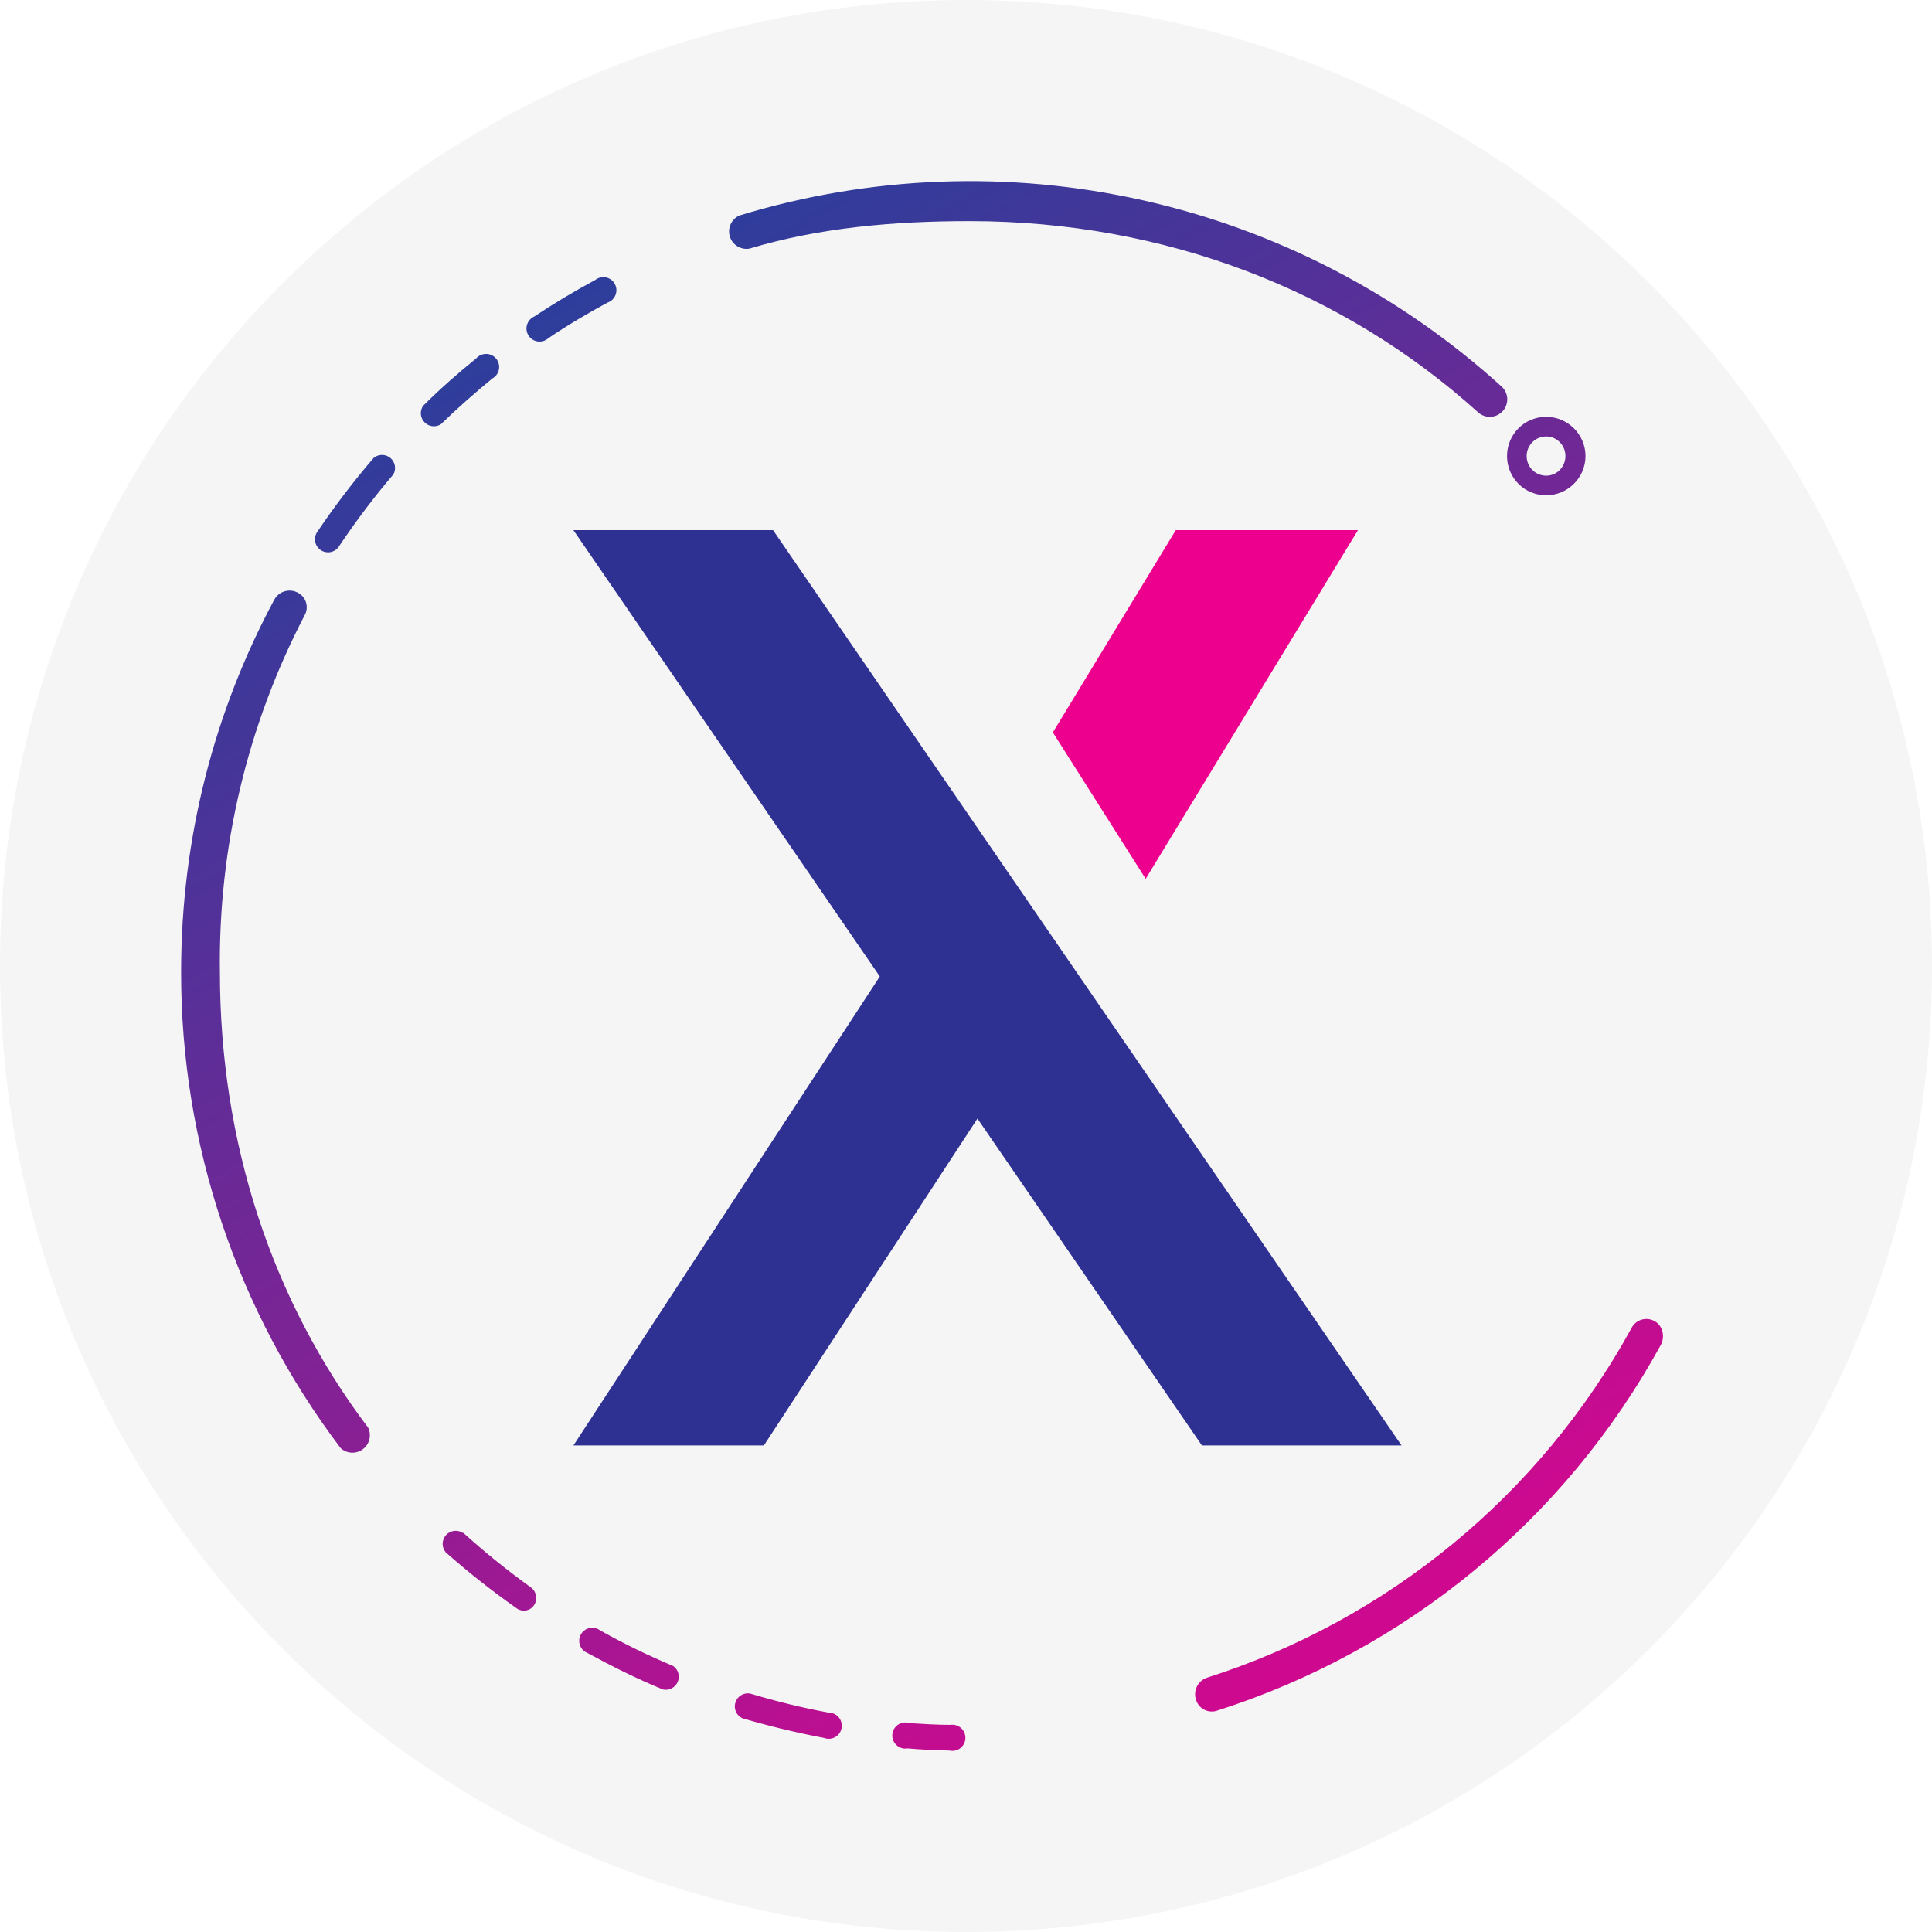
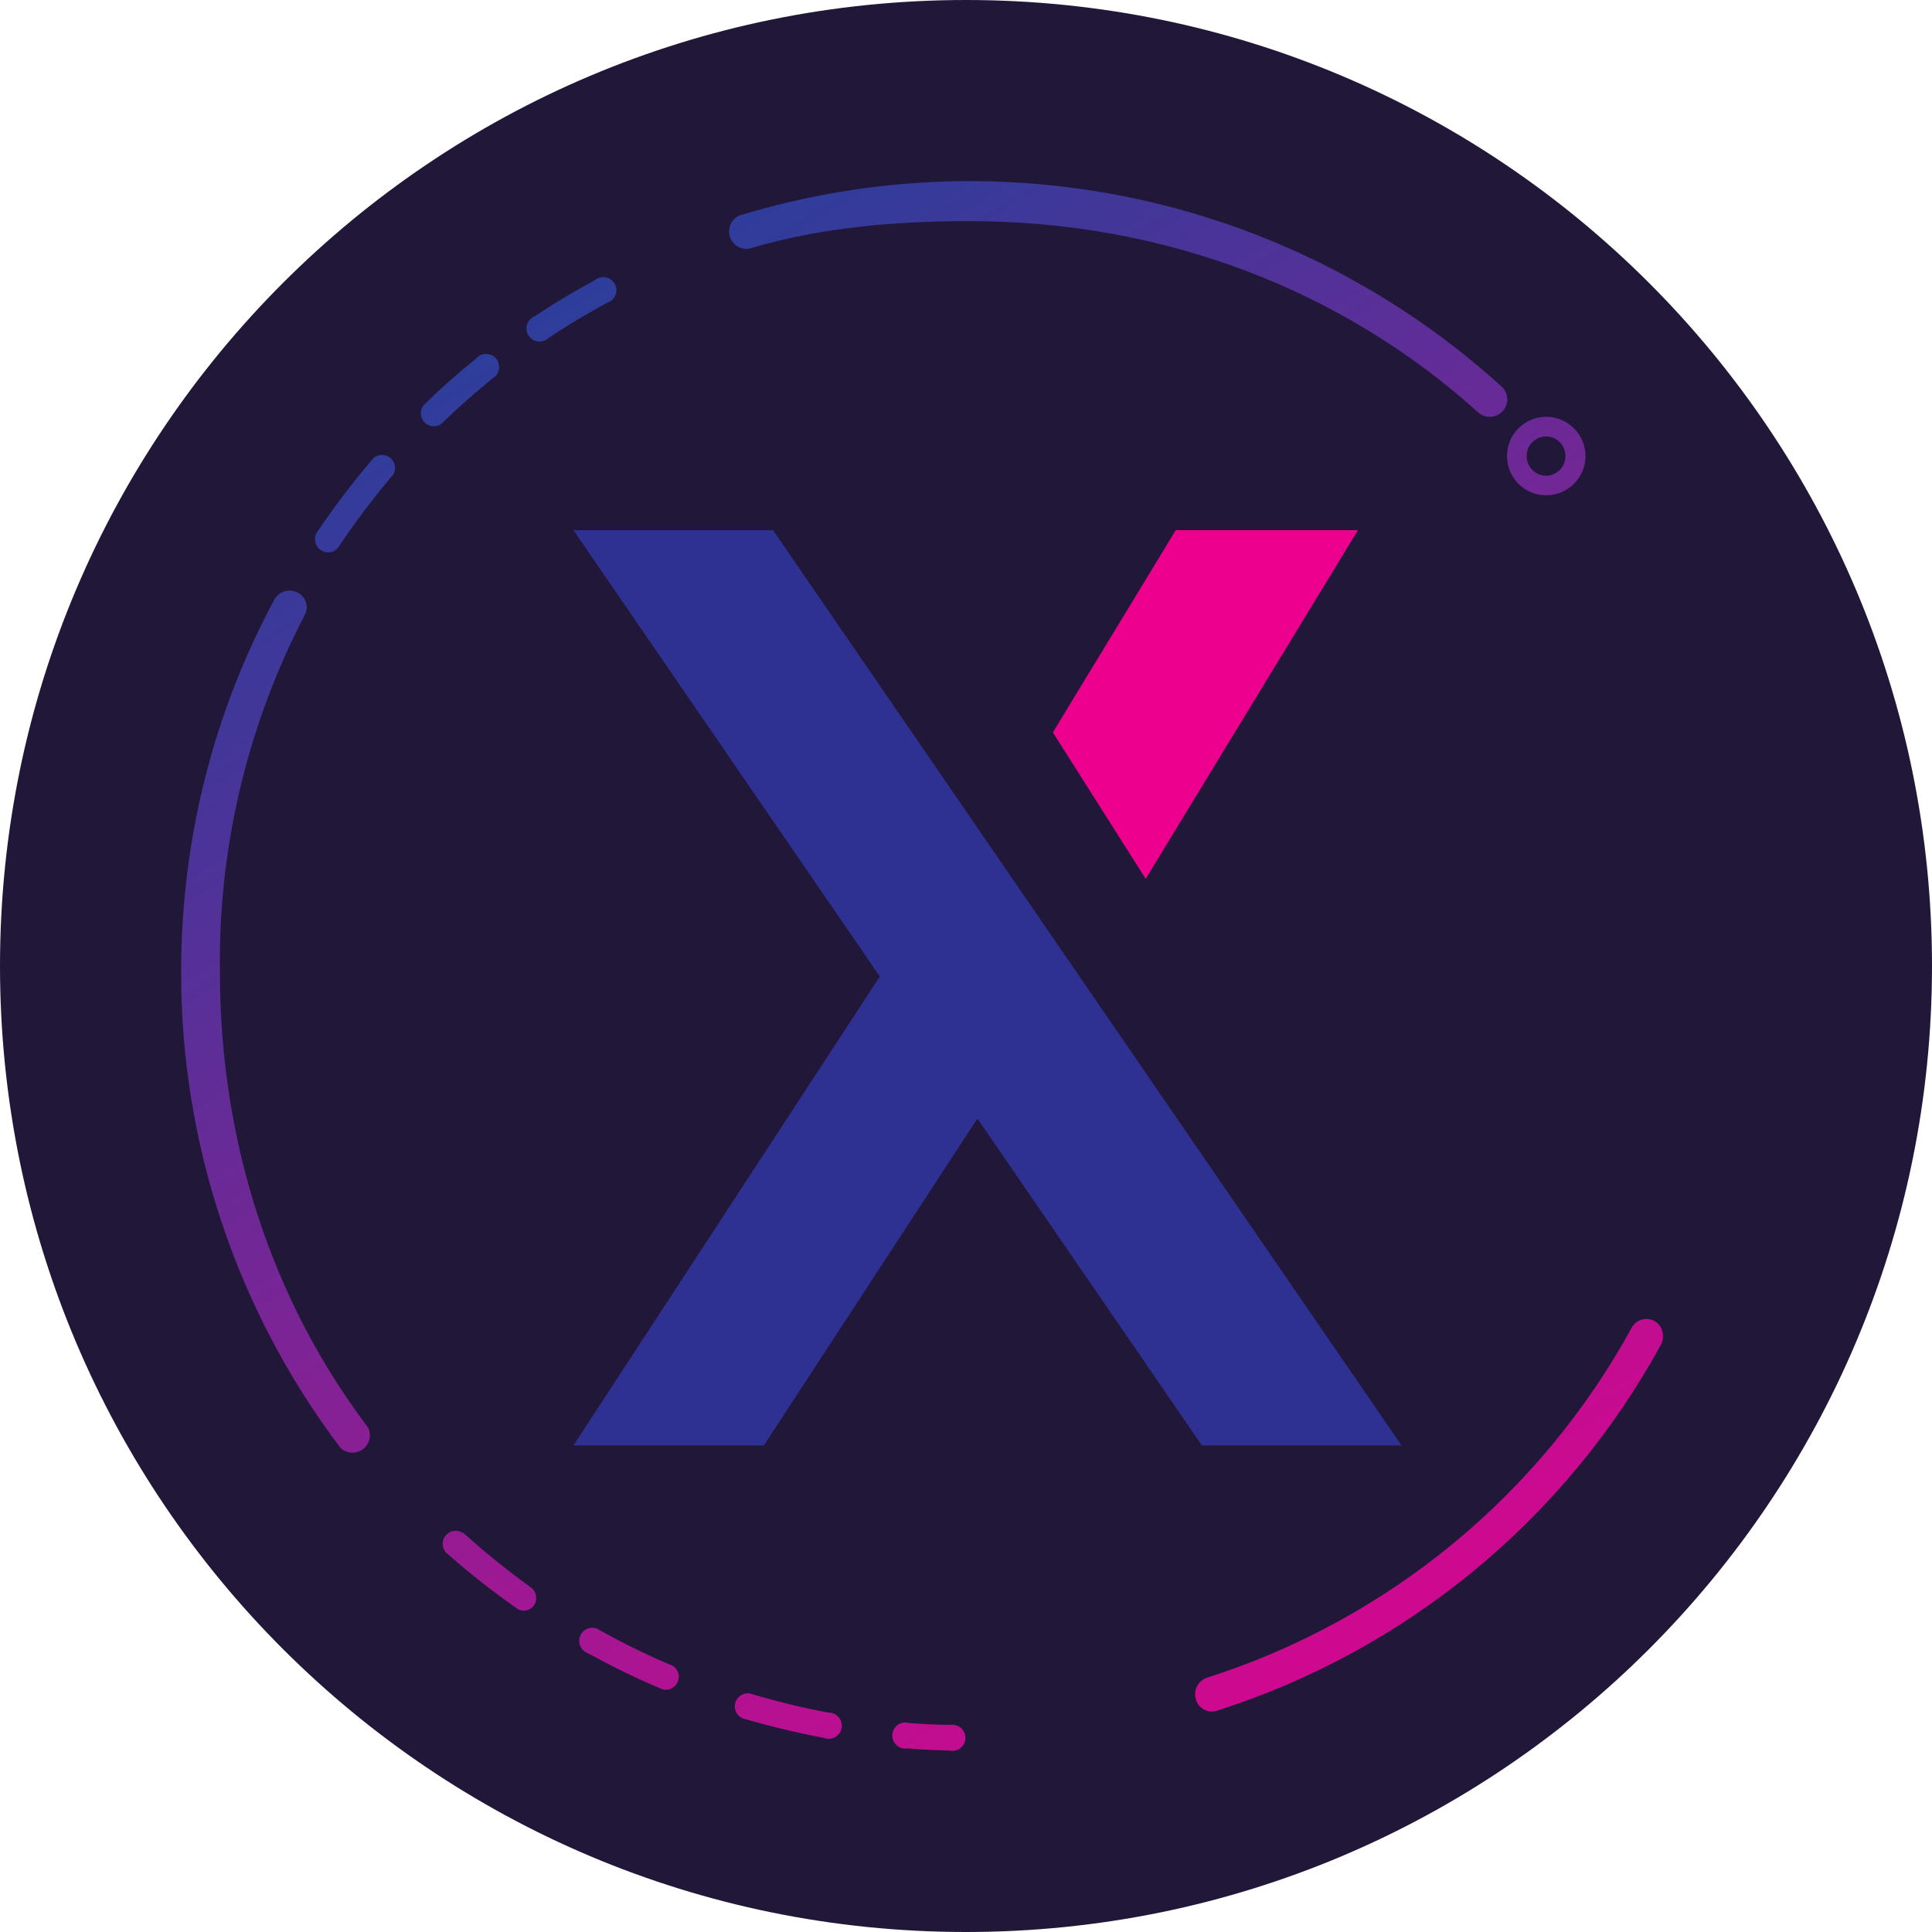
<svg xmlns="http://www.w3.org/2000/svg" width="64" height="64" viewBox="0 0 64 64" fill="none">
-   <path d="M32 64C49.673 64 64 49.673 64 32C64 14.327 49.673 0 32 0C14.327 0 0 14.327 0 32C0 49.673 14.327 64 32 64Z" fill="#F5F5F5" />
+   <path d="M32 64C49.673 64 64 49.673 64 32C64 14.327 49.673 0 32 0C14.327 0 0 14.327 0 32C0 49.673 14.327 64 32 64Z" fill="#211839" />
  <path d="M25.608 17.562H18.995L29.145 32.347L18.995 47.883H25.304L32.379 37.054L39.815 47.883H46.428L25.608 17.562Z" fill="#2E3092" />
  <path d="M44.984 17.562H38.949L34.877 24.262L37.952 29.113L44.984 17.562Z" fill="#EE008E" />
  <path fill-rule="evenodd" clip-rule="evenodd" d="M24.828 8.235C27.138 7.542 29.593 7.325 32.119 7.325C38.588 7.325 44.493 9.621 48.969 13.664C49.083 13.764 49.231 13.816 49.382 13.808C49.533 13.8 49.675 13.732 49.778 13.621C49.83 13.564 49.87 13.498 49.895 13.425C49.921 13.353 49.933 13.277 49.929 13.2C49.925 13.123 49.905 13.048 49.872 12.979C49.839 12.91 49.792 12.848 49.734 12.798C46.377 9.75 42.286 7.627 37.862 6.635C33.438 5.643 28.833 5.816 24.496 7.138C24.367 7.195 24.263 7.297 24.204 7.425C24.145 7.553 24.136 7.698 24.176 7.833C24.217 7.968 24.306 8.084 24.426 8.158C24.546 8.232 24.689 8.259 24.828 8.235ZM51.221 15.758C51.568 15.758 51.857 15.469 51.857 15.108C51.857 14.747 51.568 14.458 51.221 14.458C50.861 14.458 50.572 14.747 50.572 15.108C50.572 15.469 50.861 15.758 51.221 15.758ZM51.221 16.407C51.929 16.407 52.521 15.83 52.521 15.108C52.521 14.386 51.929 13.808 51.221 13.808C50.5 13.808 49.922 14.386 49.922 15.108C49.922 15.83 50.5 16.407 51.221 16.407ZM9.855 19.627C10.144 19.771 10.245 20.118 10.086 20.392C8.189 24.037 7.227 28.095 7.285 32.203C7.285 37.863 9.018 43.09 12.194 47.291C12.253 47.412 12.268 47.55 12.236 47.681C12.204 47.811 12.128 47.927 12.02 48.007C11.913 48.088 11.78 48.128 11.646 48.121C11.511 48.114 11.384 48.061 11.284 47.97C7.849 43.432 5.993 37.895 6 32.203C6 27.727 7.112 23.54 9.09 19.858C9.163 19.728 9.283 19.632 9.426 19.589C9.569 19.546 9.722 19.559 9.855 19.627ZM54.817 43.768C55.077 43.913 55.163 44.274 55.019 44.548C51.852 50.334 46.578 54.678 40.291 56.676C40.221 56.696 40.148 56.701 40.076 56.692C40.003 56.683 39.934 56.66 39.87 56.624C39.807 56.587 39.752 56.539 39.708 56.481C39.664 56.423 39.631 56.357 39.613 56.286C39.571 56.145 39.585 55.992 39.653 55.861C39.72 55.729 39.835 55.628 39.974 55.579C45.981 53.666 51.022 49.514 54.051 43.985C54.196 43.711 54.542 43.609 54.817 43.768ZM20.121 10.025C20.181 10.006 20.236 9.973 20.282 9.93C20.329 9.886 20.365 9.833 20.388 9.774C20.412 9.716 20.422 9.652 20.419 9.589C20.415 9.526 20.397 9.464 20.367 9.408C20.337 9.353 20.296 9.304 20.245 9.266C20.194 9.228 20.135 9.202 20.073 9.189C20.011 9.177 19.947 9.178 19.886 9.192C19.824 9.207 19.766 9.235 19.717 9.275C19.024 9.65 18.345 10.054 17.695 10.487C17.639 10.513 17.588 10.55 17.547 10.597C17.506 10.644 17.476 10.699 17.458 10.759C17.44 10.819 17.436 10.881 17.444 10.943C17.453 11.004 17.475 11.063 17.508 11.116C17.542 11.168 17.586 11.213 17.639 11.246C17.691 11.28 17.75 11.302 17.811 11.311C17.873 11.32 17.936 11.315 17.995 11.298C18.055 11.28 18.11 11.25 18.157 11.209C18.793 10.776 19.457 10.386 20.121 10.025ZM16.309 12.538C16.365 12.507 16.413 12.465 16.451 12.414C16.489 12.363 16.515 12.304 16.527 12.242C16.54 12.18 16.538 12.116 16.523 12.054C16.508 11.993 16.48 11.935 16.44 11.886C16.4 11.836 16.35 11.796 16.293 11.768C16.236 11.74 16.174 11.725 16.11 11.724C16.047 11.723 15.984 11.736 15.926 11.761C15.868 11.787 15.816 11.825 15.775 11.873C15.168 12.364 14.576 12.884 14.013 13.447C13.958 13.53 13.933 13.629 13.942 13.728C13.952 13.827 13.994 13.919 14.064 13.99C14.133 14.061 14.225 14.106 14.323 14.118C14.422 14.13 14.521 14.107 14.605 14.054C15.154 13.52 15.732 13.014 16.309 12.538ZM13.032 15.714C13.081 15.626 13.098 15.524 13.08 15.425C13.062 15.326 13.01 15.237 12.933 15.172C12.856 15.107 12.759 15.071 12.659 15.07C12.558 15.069 12.46 15.102 12.382 15.165C11.714 15.942 11.092 16.757 10.519 17.606C10.484 17.653 10.459 17.707 10.445 17.764C10.432 17.822 10.43 17.881 10.441 17.939C10.451 17.997 10.473 18.052 10.505 18.102C10.537 18.151 10.579 18.193 10.629 18.225C10.678 18.258 10.733 18.28 10.791 18.29C10.849 18.301 10.908 18.299 10.966 18.286C11.023 18.272 11.077 18.247 11.124 18.212C11.172 18.177 11.211 18.133 11.241 18.082C11.791 17.259 12.389 16.468 13.032 15.714ZM15.342 50.785C15.255 50.726 15.15 50.7 15.046 50.712C14.942 50.724 14.846 50.773 14.775 50.85C14.705 50.928 14.665 51.029 14.663 51.133C14.661 51.238 14.697 51.34 14.764 51.421C15.508 52.08 16.289 52.697 17.103 53.269C17.291 53.413 17.565 53.37 17.695 53.168C17.754 53.076 17.776 52.966 17.757 52.859C17.738 52.752 17.68 52.656 17.594 52.59C16.81 52.027 16.058 51.419 15.342 50.771V50.785ZM19.875 54.005C19.826 53.969 19.769 53.944 19.709 53.931C19.649 53.918 19.587 53.918 19.527 53.931C19.467 53.944 19.41 53.97 19.361 54.007C19.312 54.043 19.271 54.09 19.241 54.144C19.211 54.197 19.193 54.257 19.188 54.318C19.183 54.379 19.19 54.44 19.211 54.498C19.231 54.556 19.264 54.609 19.306 54.654C19.349 54.698 19.4 54.733 19.457 54.756C20.28 55.203 21.117 55.622 21.969 55.969C22.066 55.988 22.168 55.973 22.255 55.926C22.343 55.88 22.412 55.805 22.451 55.713C22.49 55.622 22.496 55.52 22.469 55.425C22.442 55.329 22.382 55.246 22.301 55.189C21.478 54.843 20.67 54.453 19.875 54.005ZM24.842 56.099C24.739 56.082 24.632 56.104 24.544 56.16C24.454 56.216 24.389 56.302 24.359 56.403C24.329 56.503 24.337 56.611 24.38 56.707C24.424 56.802 24.501 56.879 24.597 56.922C25.492 57.182 26.387 57.398 27.297 57.571C27.356 57.594 27.42 57.604 27.483 57.599C27.546 57.595 27.608 57.576 27.663 57.546C27.718 57.515 27.767 57.472 27.804 57.421C27.841 57.369 27.866 57.31 27.878 57.248C27.89 57.185 27.888 57.121 27.872 57.06C27.856 56.998 27.827 56.941 27.787 56.892C27.747 56.843 27.696 56.804 27.639 56.776C27.582 56.749 27.519 56.734 27.456 56.734C26.589 56.575 25.709 56.359 24.842 56.099ZM30.127 57.081C30.064 57.06 29.997 57.054 29.932 57.063C29.867 57.072 29.804 57.096 29.75 57.132C29.695 57.169 29.649 57.218 29.616 57.275C29.583 57.332 29.564 57.396 29.559 57.462C29.554 57.528 29.565 57.594 29.59 57.655C29.615 57.716 29.653 57.771 29.703 57.815C29.752 57.859 29.81 57.891 29.874 57.909C29.937 57.927 30.004 57.93 30.069 57.918C30.531 57.961 30.993 57.976 31.455 57.99C31.517 58.004 31.581 58.003 31.643 57.989C31.705 57.975 31.763 57.948 31.813 57.909C31.863 57.87 31.904 57.82 31.933 57.764C31.962 57.707 31.978 57.645 31.98 57.581C31.982 57.518 31.97 57.455 31.945 57.397C31.92 57.338 31.883 57.286 31.836 57.244C31.788 57.202 31.732 57.17 31.672 57.152C31.611 57.134 31.547 57.129 31.484 57.138C31.036 57.138 30.574 57.109 30.127 57.081Z" fill="url(#paint0_linear_317_66)" />
  <defs>
    <linearGradient id="paint0_linear_317_66" x1="18.273" y1="9.26" x2="45.634" y2="55.897" gradientUnits="userSpaceOnUse">
      <stop stop-color="#2B3E9B" />
      <stop offset="1" stop-color="#D4078F" />
    </linearGradient>
  </defs>
</svg>
